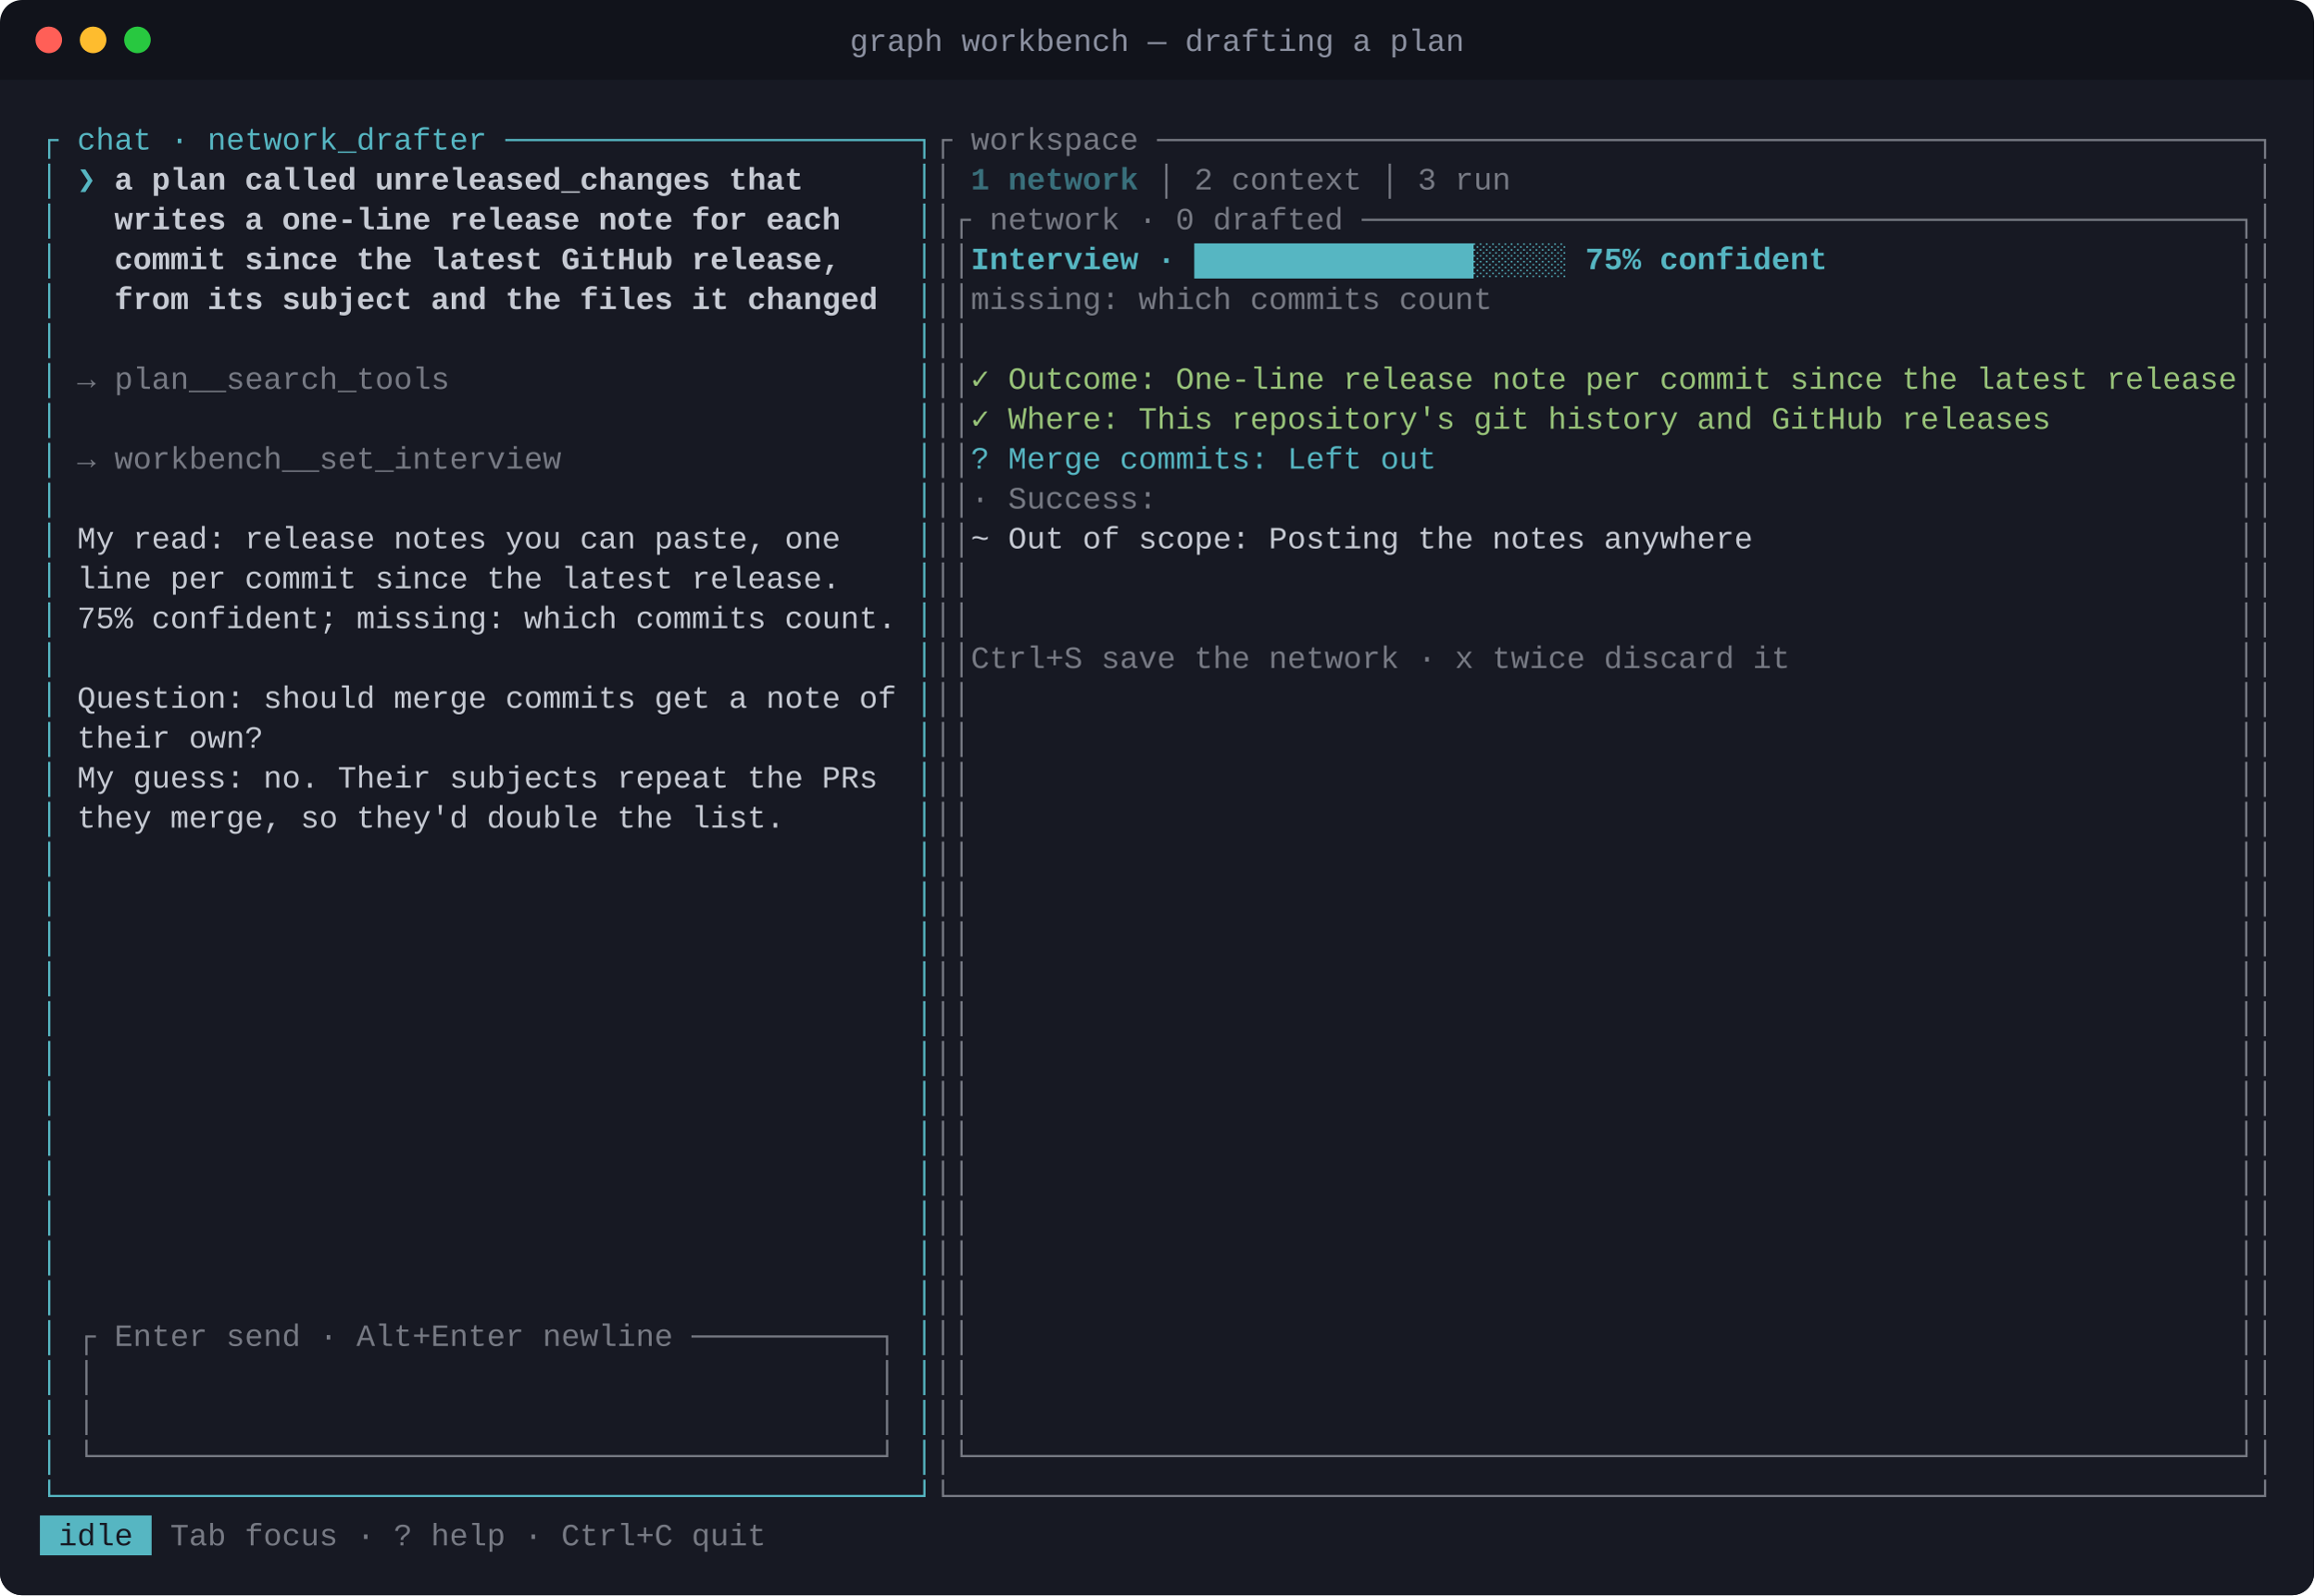
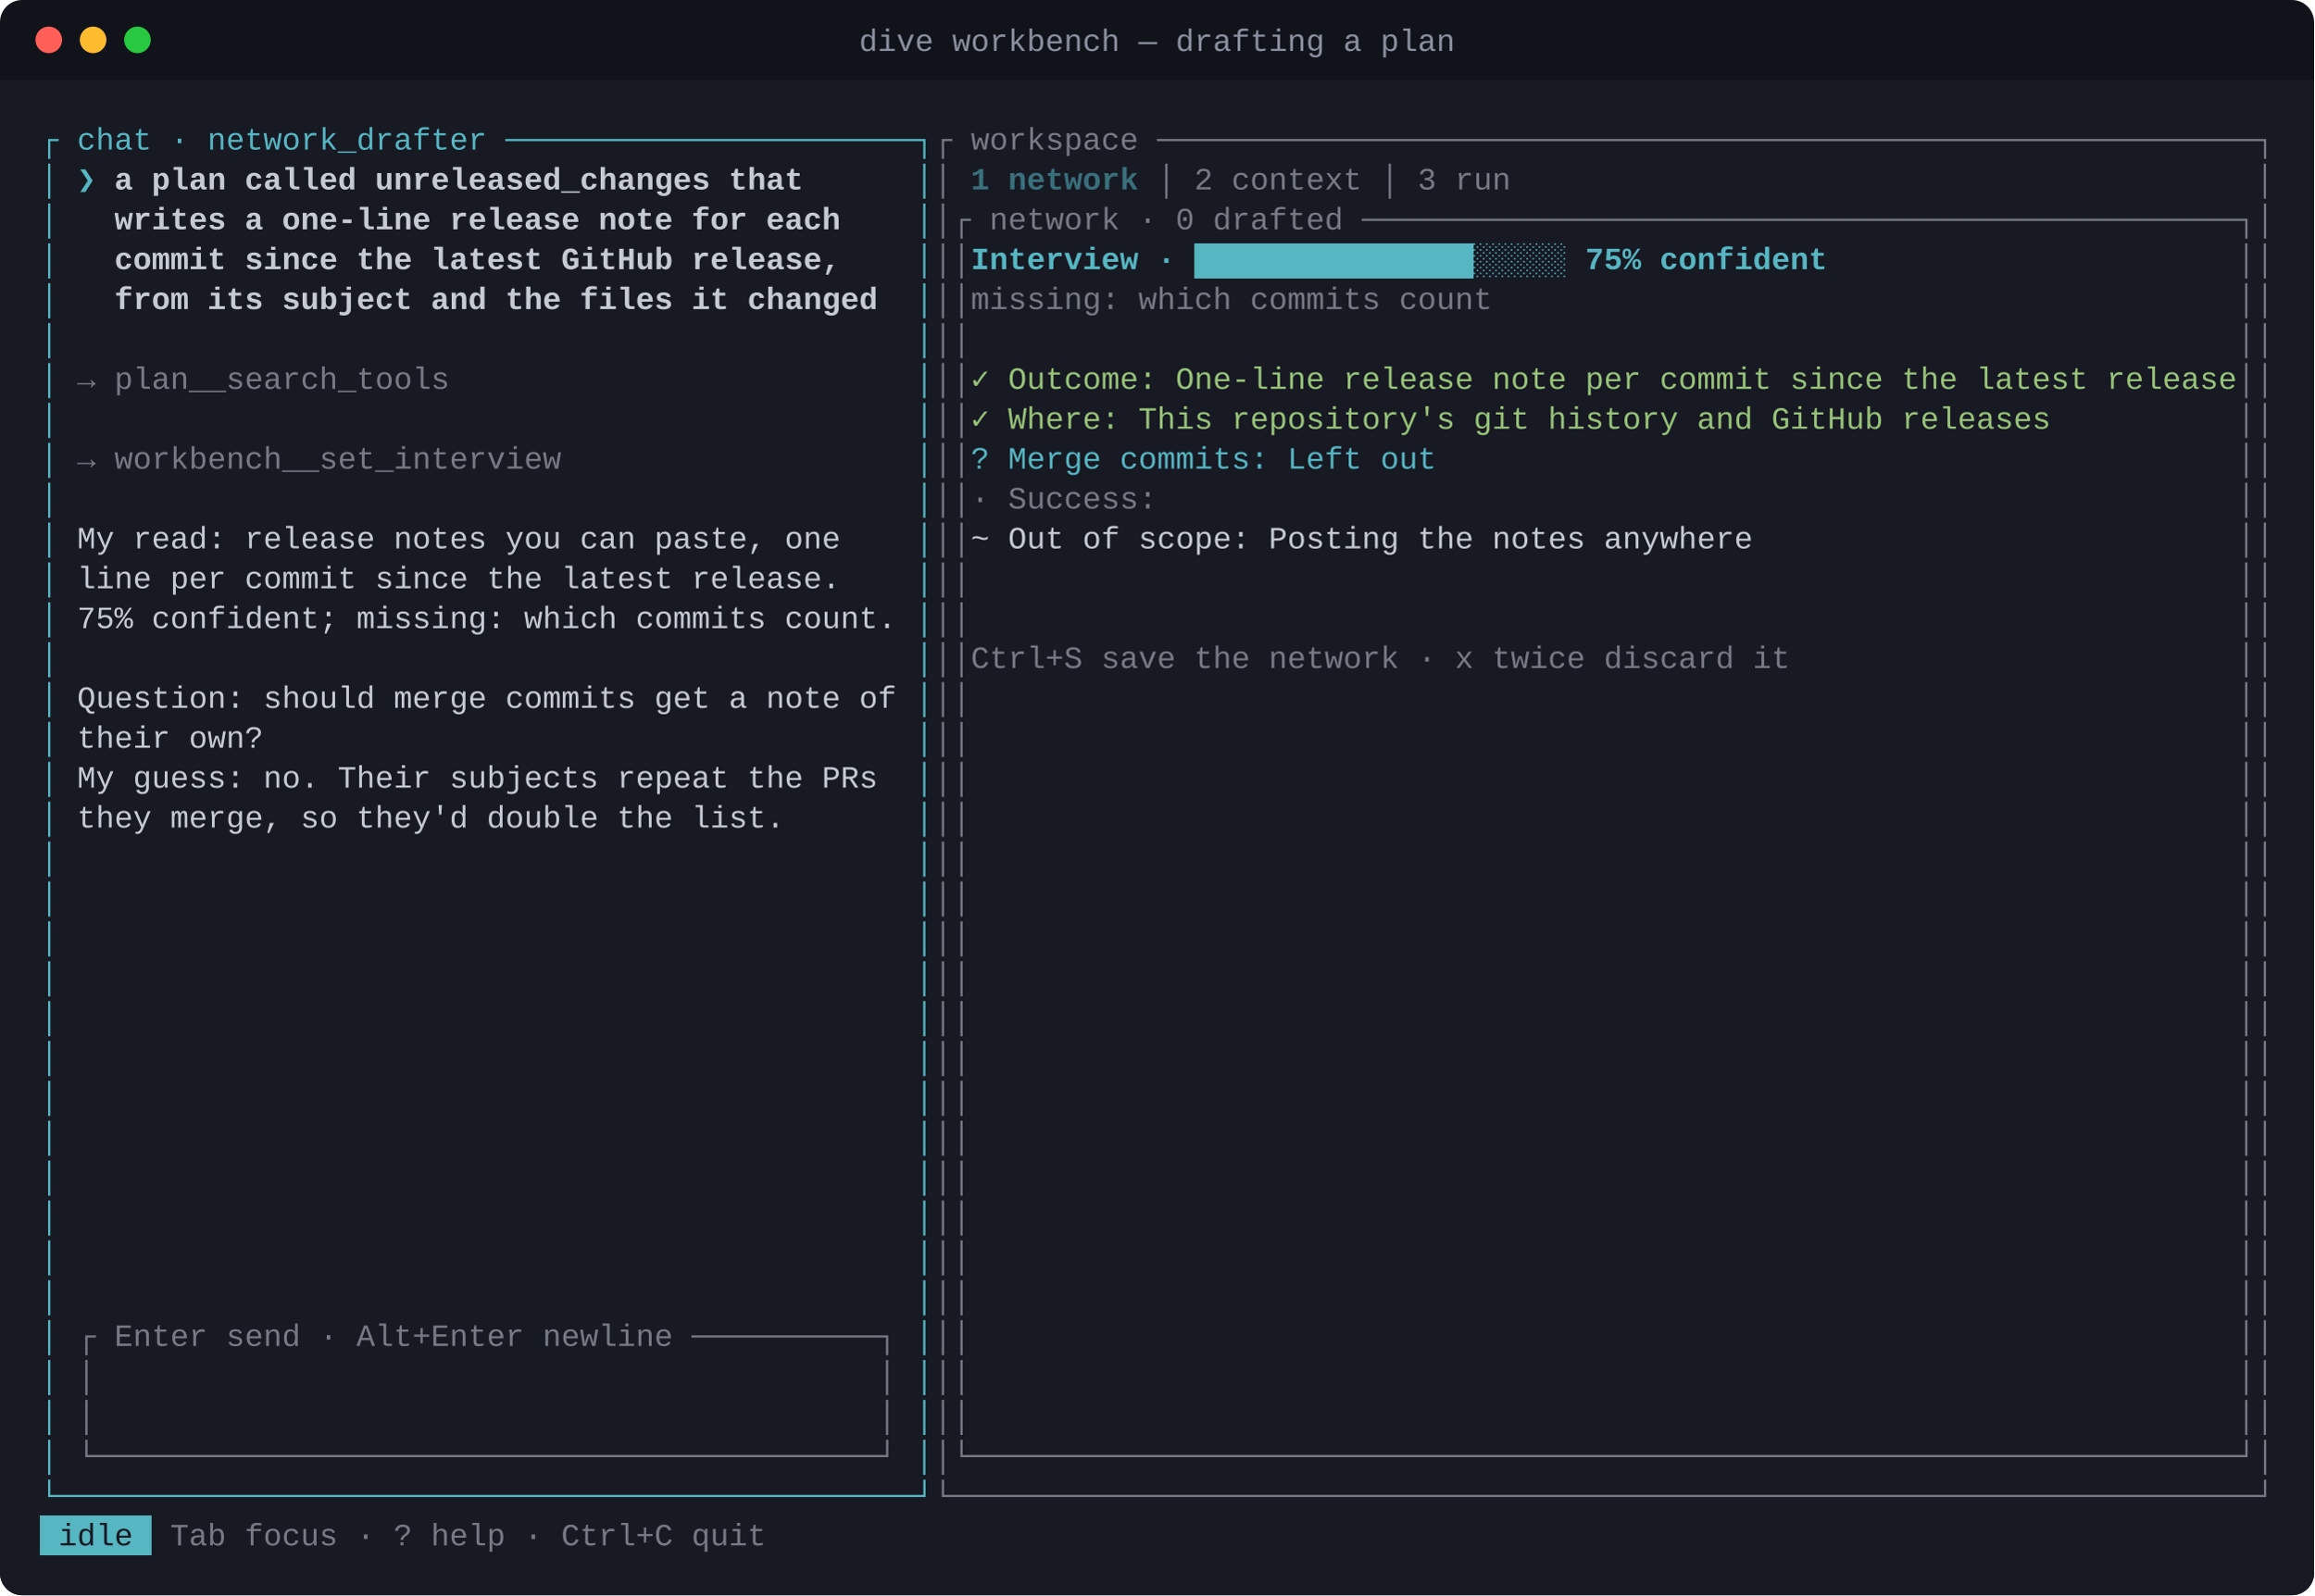
<svg xmlns="http://www.w3.org/2000/svg" width="1044" height="720" viewBox="0 0 1044 720" xml:space="preserve" font-family="ui-monospace, SFMono-Regular, Menlo, Consolas, 'Liberation Mono', monospace" font-size="14px">
  <rect width="1044" height="720" rx="10" fill="#11131b" />
  <rect y="36" width="1044" height="674" fill="#171923" />
  <rect y="700" width="1044" height="20" rx="10" fill="#171923" />
  <circle cx="22" cy="18" r="6" fill="#ff5f57" />
  <circle cx="42" cy="18" r="6" fill="#febc2e" />
  <circle cx="62" cy="18" r="6" fill="#28c840" />
-   <text x="522" y="23" fill="#8b90a0" text-anchor="middle">graph workbench — drafting a plan</text>
+   <text x="522" y="23" fill="#8b90a0" text-anchor="middle">dive workbench — drafting a plan</text>
  <rect x="18.0" y="684.0" width="50.4" height="18" fill="#56b6c2" />
  <text x="18.0" y="67.5" textLength="8.4" lengthAdjust="spacingAndGlyphs" fill="#56b6c2">┌</text>
  <text x="34.8" y="67.5" textLength="33.6" lengthAdjust="spacingAndGlyphs" fill="#56b6c2">chat</text>
  <text x="76.8" y="67.5" textLength="8.4" lengthAdjust="spacingAndGlyphs" fill="#56b6c2">·</text>
  <text x="93.6" y="67.5" textLength="126.0" lengthAdjust="spacingAndGlyphs" fill="#56b6c2">network_drafter</text>
  <text x="228.0" y="67.5" textLength="193.2" lengthAdjust="spacingAndGlyphs" fill="#56b6c2">──────────────────────┐</text>
  <text x="421.2" y="67.5" textLength="8.4" lengthAdjust="spacingAndGlyphs" fill="#c6cad3" opacity="0.55">┌</text>
  <text x="438.0" y="67.5" textLength="75.6" lengthAdjust="spacingAndGlyphs" fill="#c6cad3" opacity="0.55">workspace</text>
  <text x="522.0" y="67.5" textLength="504.0" lengthAdjust="spacingAndGlyphs" fill="#c6cad3" opacity="0.55">───────────────────────────────────────────────────────────┐</text>
  <text x="18.0" y="85.5" textLength="8.4" lengthAdjust="spacingAndGlyphs" fill="#56b6c2">│</text>
  <text x="34.8" y="85.5" textLength="8.4" lengthAdjust="spacingAndGlyphs" fill="#56b6c2">❯</text>
  <text x="51.6" y="85.5" textLength="8.4" lengthAdjust="spacingAndGlyphs" fill="#c6cad3" font-weight="600">a</text>
  <text x="68.4" y="85.5" textLength="33.6" lengthAdjust="spacingAndGlyphs" fill="#c6cad3" font-weight="600">plan</text>
  <text x="110.4" y="85.5" textLength="50.4" lengthAdjust="spacingAndGlyphs" fill="#c6cad3" font-weight="600">called</text>
  <text x="169.2" y="85.5" textLength="151.2" lengthAdjust="spacingAndGlyphs" fill="#c6cad3" font-weight="600">unreleased_changes</text>
  <text x="328.8" y="85.5" textLength="33.6" lengthAdjust="spacingAndGlyphs" fill="#c6cad3" font-weight="600">that</text>
  <text x="412.8" y="85.5" textLength="8.4" lengthAdjust="spacingAndGlyphs" fill="#56b6c2">│</text>
  <text x="421.2" y="85.5" textLength="8.4" lengthAdjust="spacingAndGlyphs" fill="#c6cad3" opacity="0.55">│</text>
  <text x="438.0" y="85.5" textLength="8.4" lengthAdjust="spacingAndGlyphs" fill="#56b6c2" font-weight="600" opacity="0.55">1</text>
  <text x="454.8" y="85.5" textLength="58.8" lengthAdjust="spacingAndGlyphs" fill="#56b6c2" font-weight="600" opacity="0.55">network</text>
  <text x="522.0" y="85.5" textLength="8.4" lengthAdjust="spacingAndGlyphs" fill="#c6cad3" opacity="0.55">│</text>
  <text x="538.8" y="85.5" textLength="8.4" lengthAdjust="spacingAndGlyphs" fill="#c6cad3" opacity="0.55">2</text>
  <text x="555.6" y="85.5" textLength="58.8" lengthAdjust="spacingAndGlyphs" fill="#c6cad3" opacity="0.55">context</text>
  <text x="622.8" y="85.5" textLength="8.4" lengthAdjust="spacingAndGlyphs" fill="#c6cad3" opacity="0.55">│</text>
  <text x="639.6" y="85.5" textLength="8.4" lengthAdjust="spacingAndGlyphs" fill="#c6cad3" opacity="0.55">3</text>
  <text x="656.4" y="85.5" textLength="25.2" lengthAdjust="spacingAndGlyphs" fill="#c6cad3" opacity="0.55">run</text>
  <text x="1017.6" y="85.5" textLength="8.4" lengthAdjust="spacingAndGlyphs" fill="#c6cad3" opacity="0.55">│</text>
  <text x="18.0" y="103.5" textLength="8.4" lengthAdjust="spacingAndGlyphs" fill="#56b6c2">│</text>
  <text x="51.6" y="103.5" textLength="50.4" lengthAdjust="spacingAndGlyphs" fill="#c6cad3" font-weight="600">writes</text>
  <text x="110.4" y="103.5" textLength="8.4" lengthAdjust="spacingAndGlyphs" fill="#c6cad3" font-weight="600">a</text>
  <text x="127.2" y="103.5" textLength="67.2" lengthAdjust="spacingAndGlyphs" fill="#c6cad3" font-weight="600">one-line</text>
  <text x="202.8" y="103.5" textLength="58.8" lengthAdjust="spacingAndGlyphs" fill="#c6cad3" font-weight="600">release</text>
  <text x="270.0" y="103.5" textLength="33.6" lengthAdjust="spacingAndGlyphs" fill="#c6cad3" font-weight="600">note</text>
  <text x="312.0" y="103.5" textLength="25.2" lengthAdjust="spacingAndGlyphs" fill="#c6cad3" font-weight="600">for</text>
  <text x="345.6" y="103.5" textLength="33.6" lengthAdjust="spacingAndGlyphs" fill="#c6cad3" font-weight="600">each</text>
  <text x="412.8" y="103.5" textLength="8.4" lengthAdjust="spacingAndGlyphs" fill="#56b6c2">│</text>
  <text x="421.2" y="103.5" textLength="16.8" lengthAdjust="spacingAndGlyphs" fill="#c6cad3" opacity="0.55">│┌</text>
  <text x="446.4" y="103.5" textLength="58.8" lengthAdjust="spacingAndGlyphs" fill="#c6cad3" opacity="0.55">network</text>
  <text x="513.6" y="103.5" textLength="8.4" lengthAdjust="spacingAndGlyphs" fill="#c6cad3" opacity="0.55">·</text>
  <text x="530.4" y="103.5" textLength="8.4" lengthAdjust="spacingAndGlyphs" fill="#c6cad3" opacity="0.55">0</text>
  <text x="547.2" y="103.5" textLength="58.8" lengthAdjust="spacingAndGlyphs" fill="#c6cad3" opacity="0.55">drafted</text>
  <text x="614.4" y="103.5" textLength="411.6" lengthAdjust="spacingAndGlyphs" fill="#c6cad3" opacity="0.55">───────────────────────────────────────────────┐│</text>
  <text x="18.0" y="121.5" textLength="8.4" lengthAdjust="spacingAndGlyphs" fill="#56b6c2">│</text>
  <text x="51.6" y="121.5" textLength="50.4" lengthAdjust="spacingAndGlyphs" fill="#c6cad3" font-weight="600">commit</text>
  <text x="110.4" y="121.5" textLength="42.0" lengthAdjust="spacingAndGlyphs" fill="#c6cad3" font-weight="600">since</text>
  <text x="160.8" y="121.5" textLength="25.2" lengthAdjust="spacingAndGlyphs" fill="#c6cad3" font-weight="600">the</text>
  <text x="194.4" y="121.5" textLength="50.4" lengthAdjust="spacingAndGlyphs" fill="#c6cad3" font-weight="600">latest</text>
  <text x="253.2" y="121.5" textLength="50.4" lengthAdjust="spacingAndGlyphs" fill="#c6cad3" font-weight="600">GitHub</text>
  <text x="312.0" y="121.5" textLength="67.2" lengthAdjust="spacingAndGlyphs" fill="#c6cad3" font-weight="600">release,</text>
  <text x="412.8" y="121.5" textLength="8.4" lengthAdjust="spacingAndGlyphs" fill="#56b6c2">│</text>
  <text x="421.2" y="121.5" textLength="16.8" lengthAdjust="spacingAndGlyphs" fill="#c6cad3" opacity="0.55">││</text>
  <text x="438.0" y="121.5" textLength="75.6" lengthAdjust="spacingAndGlyphs" fill="#56b6c2" font-weight="600">Interview</text>
  <text x="522.0" y="121.5" textLength="8.4" lengthAdjust="spacingAndGlyphs" fill="#56b6c2" font-weight="600">·</text>
  <text x="538.8" y="121.5" textLength="168.0" lengthAdjust="spacingAndGlyphs" fill="#56b6c2" font-weight="600">███████████████░░░░░</text>
  <text x="715.2" y="121.5" textLength="25.2" lengthAdjust="spacingAndGlyphs" fill="#56b6c2" font-weight="600">75%</text>
  <text x="748.8" y="121.5" textLength="75.6" lengthAdjust="spacingAndGlyphs" fill="#56b6c2" font-weight="600">confident</text>
  <text x="1009.2" y="121.5" textLength="16.8" lengthAdjust="spacingAndGlyphs" fill="#c6cad3" opacity="0.55">││</text>
  <text x="18.0" y="139.5" textLength="8.4" lengthAdjust="spacingAndGlyphs" fill="#56b6c2">│</text>
  <text x="51.6" y="139.5" textLength="33.6" lengthAdjust="spacingAndGlyphs" fill="#c6cad3" font-weight="600">from</text>
  <text x="93.6" y="139.5" textLength="25.2" lengthAdjust="spacingAndGlyphs" fill="#c6cad3" font-weight="600">its</text>
  <text x="127.2" y="139.5" textLength="58.8" lengthAdjust="spacingAndGlyphs" fill="#c6cad3" font-weight="600">subject</text>
  <text x="194.4" y="139.5" textLength="25.2" lengthAdjust="spacingAndGlyphs" fill="#c6cad3" font-weight="600">and</text>
  <text x="228.0" y="139.5" textLength="25.2" lengthAdjust="spacingAndGlyphs" fill="#c6cad3" font-weight="600">the</text>
  <text x="261.6" y="139.5" textLength="42.0" lengthAdjust="spacingAndGlyphs" fill="#c6cad3" font-weight="600">files</text>
  <text x="312.0" y="139.5" textLength="16.8" lengthAdjust="spacingAndGlyphs" fill="#c6cad3" font-weight="600">it</text>
  <text x="337.2" y="139.5" textLength="58.8" lengthAdjust="spacingAndGlyphs" fill="#c6cad3" font-weight="600">changed</text>
  <text x="412.8" y="139.5" textLength="8.4" lengthAdjust="spacingAndGlyphs" fill="#56b6c2">│</text>
  <text x="421.2" y="139.5" textLength="84.0" lengthAdjust="spacingAndGlyphs" fill="#c6cad3" opacity="0.55">││missing:</text>
  <text x="513.6" y="139.5" textLength="42.0" lengthAdjust="spacingAndGlyphs" fill="#c6cad3" opacity="0.55">which</text>
  <text x="564.0" y="139.5" textLength="58.8" lengthAdjust="spacingAndGlyphs" fill="#c6cad3" opacity="0.55">commits</text>
  <text x="631.2" y="139.5" textLength="42.0" lengthAdjust="spacingAndGlyphs" fill="#c6cad3" opacity="0.55">count</text>
  <text x="1009.2" y="139.5" textLength="16.8" lengthAdjust="spacingAndGlyphs" fill="#c6cad3" opacity="0.55">││</text>
  <text x="18.0" y="157.5" textLength="8.4" lengthAdjust="spacingAndGlyphs" fill="#56b6c2">│</text>
  <text x="412.8" y="157.5" textLength="8.4" lengthAdjust="spacingAndGlyphs" fill="#56b6c2">│</text>
  <text x="421.2" y="157.5" textLength="16.8" lengthAdjust="spacingAndGlyphs" fill="#c6cad3" opacity="0.55">││</text>
  <text x="1009.2" y="157.5" textLength="16.8" lengthAdjust="spacingAndGlyphs" fill="#c6cad3" opacity="0.55">││</text>
  <text x="18.0" y="175.5" textLength="8.4" lengthAdjust="spacingAndGlyphs" fill="#56b6c2">│</text>
  <text x="34.8" y="175.5" textLength="8.4" lengthAdjust="spacingAndGlyphs" fill="#c6cad3" opacity="0.55">→</text>
  <text x="51.6" y="175.5" textLength="151.2" lengthAdjust="spacingAndGlyphs" fill="#c6cad3" opacity="0.55">plan__search_tools</text>
  <text x="412.8" y="175.5" textLength="8.4" lengthAdjust="spacingAndGlyphs" fill="#56b6c2">│</text>
  <text x="421.2" y="175.5" textLength="16.8" lengthAdjust="spacingAndGlyphs" fill="#c6cad3" opacity="0.55">││</text>
  <text x="438.0" y="175.5" textLength="8.4" lengthAdjust="spacingAndGlyphs" fill="#98c379">✓</text>
  <text x="454.8" y="175.5" textLength="67.2" lengthAdjust="spacingAndGlyphs" fill="#98c379">Outcome:</text>
  <text x="530.4" y="175.5" textLength="67.2" lengthAdjust="spacingAndGlyphs" fill="#98c379">One-line</text>
  <text x="606.0" y="175.5" textLength="58.8" lengthAdjust="spacingAndGlyphs" fill="#98c379">release</text>
  <text x="673.2" y="175.5" textLength="33.6" lengthAdjust="spacingAndGlyphs" fill="#98c379">note</text>
  <text x="715.2" y="175.5" textLength="25.2" lengthAdjust="spacingAndGlyphs" fill="#98c379">per</text>
  <text x="748.8" y="175.5" textLength="50.4" lengthAdjust="spacingAndGlyphs" fill="#98c379">commit</text>
  <text x="807.6" y="175.5" textLength="42.0" lengthAdjust="spacingAndGlyphs" fill="#98c379">since</text>
  <text x="858.0" y="175.5" textLength="25.2" lengthAdjust="spacingAndGlyphs" fill="#98c379">the</text>
  <text x="891.6" y="175.5" textLength="50.4" lengthAdjust="spacingAndGlyphs" fill="#98c379">latest</text>
  <text x="950.4" y="175.5" textLength="58.8" lengthAdjust="spacingAndGlyphs" fill="#98c379">release</text>
  <text x="1009.2" y="175.5" textLength="16.8" lengthAdjust="spacingAndGlyphs" fill="#c6cad3" opacity="0.55">││</text>
  <text x="18.0" y="193.5" textLength="8.4" lengthAdjust="spacingAndGlyphs" fill="#56b6c2">│</text>
  <text x="412.8" y="193.5" textLength="8.4" lengthAdjust="spacingAndGlyphs" fill="#56b6c2">│</text>
  <text x="421.2" y="193.5" textLength="16.8" lengthAdjust="spacingAndGlyphs" fill="#c6cad3" opacity="0.55">││</text>
  <text x="438.0" y="193.5" textLength="8.4" lengthAdjust="spacingAndGlyphs" fill="#98c379">✓</text>
  <text x="454.8" y="193.5" textLength="50.4" lengthAdjust="spacingAndGlyphs" fill="#98c379">Where:</text>
  <text x="513.6" y="193.5" textLength="33.6" lengthAdjust="spacingAndGlyphs" fill="#98c379">This</text>
  <text x="555.6" y="193.5" textLength="100.8" lengthAdjust="spacingAndGlyphs" fill="#98c379">repository's</text>
  <text x="664.8" y="193.5" textLength="25.2" lengthAdjust="spacingAndGlyphs" fill="#98c379">git</text>
  <text x="698.4" y="193.5" textLength="58.8" lengthAdjust="spacingAndGlyphs" fill="#98c379">history</text>
  <text x="765.6" y="193.5" textLength="25.2" lengthAdjust="spacingAndGlyphs" fill="#98c379">and</text>
  <text x="799.2" y="193.5" textLength="50.4" lengthAdjust="spacingAndGlyphs" fill="#98c379">GitHub</text>
  <text x="858.0" y="193.5" textLength="67.2" lengthAdjust="spacingAndGlyphs" fill="#98c379">releases</text>
  <text x="1009.2" y="193.5" textLength="16.8" lengthAdjust="spacingAndGlyphs" fill="#c6cad3" opacity="0.55">││</text>
  <text x="18.0" y="211.5" textLength="8.4" lengthAdjust="spacingAndGlyphs" fill="#56b6c2">│</text>
  <text x="34.8" y="211.5" textLength="8.4" lengthAdjust="spacingAndGlyphs" fill="#c6cad3" opacity="0.55">→</text>
  <text x="51.6" y="211.5" textLength="201.6" lengthAdjust="spacingAndGlyphs" fill="#c6cad3" opacity="0.55">workbench__set_interview</text>
  <text x="412.8" y="211.5" textLength="8.4" lengthAdjust="spacingAndGlyphs" fill="#56b6c2">│</text>
  <text x="421.2" y="211.5" textLength="16.8" lengthAdjust="spacingAndGlyphs" fill="#c6cad3" opacity="0.55">││</text>
  <text x="438.0" y="211.5" textLength="8.4" lengthAdjust="spacingAndGlyphs" fill="#56b6c2">?</text>
  <text x="454.8" y="211.5" textLength="42.0" lengthAdjust="spacingAndGlyphs" fill="#56b6c2">Merge</text>
  <text x="505.2" y="211.5" textLength="67.2" lengthAdjust="spacingAndGlyphs" fill="#56b6c2">commits:</text>
  <text x="580.8" y="211.5" textLength="33.6" lengthAdjust="spacingAndGlyphs" fill="#56b6c2">Left</text>
  <text x="622.8" y="211.5" textLength="25.2" lengthAdjust="spacingAndGlyphs" fill="#56b6c2">out</text>
  <text x="1009.2" y="211.5" textLength="16.8" lengthAdjust="spacingAndGlyphs" fill="#c6cad3" opacity="0.55">││</text>
  <text x="18.0" y="229.5" textLength="8.4" lengthAdjust="spacingAndGlyphs" fill="#56b6c2">│</text>
  <text x="412.8" y="229.5" textLength="8.4" lengthAdjust="spacingAndGlyphs" fill="#56b6c2">│</text>
  <text x="421.2" y="229.5" textLength="25.2" lengthAdjust="spacingAndGlyphs" fill="#c6cad3" opacity="0.55">││·</text>
  <text x="454.8" y="229.5" textLength="67.2" lengthAdjust="spacingAndGlyphs" fill="#c6cad3" opacity="0.55">Success:</text>
  <text x="1009.2" y="229.5" textLength="16.8" lengthAdjust="spacingAndGlyphs" fill="#c6cad3" opacity="0.55">││</text>
  <text x="18.0" y="247.5" textLength="8.4" lengthAdjust="spacingAndGlyphs" fill="#56b6c2">│</text>
  <text x="34.8" y="247.5" textLength="16.8" lengthAdjust="spacingAndGlyphs" fill="#c6cad3">My</text>
  <text x="60.0" y="247.5" textLength="42.0" lengthAdjust="spacingAndGlyphs" fill="#c6cad3">read:</text>
  <text x="110.4" y="247.5" textLength="58.8" lengthAdjust="spacingAndGlyphs" fill="#c6cad3">release</text>
  <text x="177.6" y="247.5" textLength="42.0" lengthAdjust="spacingAndGlyphs" fill="#c6cad3">notes</text>
  <text x="228.0" y="247.5" textLength="25.2" lengthAdjust="spacingAndGlyphs" fill="#c6cad3">you</text>
  <text x="261.6" y="247.5" textLength="25.2" lengthAdjust="spacingAndGlyphs" fill="#c6cad3">can</text>
  <text x="295.2" y="247.5" textLength="50.4" lengthAdjust="spacingAndGlyphs" fill="#c6cad3">paste,</text>
  <text x="354.0" y="247.5" textLength="25.2" lengthAdjust="spacingAndGlyphs" fill="#c6cad3">one</text>
  <text x="412.8" y="247.5" textLength="8.4" lengthAdjust="spacingAndGlyphs" fill="#56b6c2">│</text>
  <text x="421.2" y="247.5" textLength="16.8" lengthAdjust="spacingAndGlyphs" fill="#c6cad3" opacity="0.55">││</text>
  <text x="438.0" y="247.5" textLength="8.4" lengthAdjust="spacingAndGlyphs" fill="#c6cad3">~</text>
  <text x="454.8" y="247.5" textLength="25.2" lengthAdjust="spacingAndGlyphs" fill="#c6cad3">Out</text>
  <text x="488.4" y="247.5" textLength="16.8" lengthAdjust="spacingAndGlyphs" fill="#c6cad3">of</text>
  <text x="513.6" y="247.5" textLength="50.4" lengthAdjust="spacingAndGlyphs" fill="#c6cad3">scope:</text>
  <text x="572.4" y="247.5" textLength="58.8" lengthAdjust="spacingAndGlyphs" fill="#c6cad3">Posting</text>
  <text x="639.6" y="247.5" textLength="25.2" lengthAdjust="spacingAndGlyphs" fill="#c6cad3">the</text>
  <text x="673.2" y="247.5" textLength="42.0" lengthAdjust="spacingAndGlyphs" fill="#c6cad3">notes</text>
  <text x="723.6" y="247.5" textLength="67.2" lengthAdjust="spacingAndGlyphs" fill="#c6cad3">anywhere</text>
  <text x="1009.2" y="247.5" textLength="16.8" lengthAdjust="spacingAndGlyphs" fill="#c6cad3" opacity="0.55">││</text>
  <text x="18.0" y="265.5" textLength="8.4" lengthAdjust="spacingAndGlyphs" fill="#56b6c2">│</text>
  <text x="34.8" y="265.5" textLength="33.6" lengthAdjust="spacingAndGlyphs" fill="#c6cad3">line</text>
  <text x="76.8" y="265.5" textLength="25.2" lengthAdjust="spacingAndGlyphs" fill="#c6cad3">per</text>
  <text x="110.4" y="265.5" textLength="50.4" lengthAdjust="spacingAndGlyphs" fill="#c6cad3">commit</text>
  <text x="169.2" y="265.5" textLength="42.0" lengthAdjust="spacingAndGlyphs" fill="#c6cad3">since</text>
  <text x="219.6" y="265.5" textLength="25.2" lengthAdjust="spacingAndGlyphs" fill="#c6cad3">the</text>
  <text x="253.2" y="265.5" textLength="50.4" lengthAdjust="spacingAndGlyphs" fill="#c6cad3">latest</text>
  <text x="312.0" y="265.5" textLength="67.2" lengthAdjust="spacingAndGlyphs" fill="#c6cad3">release.</text>
  <text x="412.8" y="265.5" textLength="8.4" lengthAdjust="spacingAndGlyphs" fill="#56b6c2">│</text>
  <text x="421.2" y="265.5" textLength="16.8" lengthAdjust="spacingAndGlyphs" fill="#c6cad3" opacity="0.55">││</text>
  <text x="1009.2" y="265.5" textLength="16.8" lengthAdjust="spacingAndGlyphs" fill="#c6cad3" opacity="0.55">││</text>
  <text x="18.0" y="283.5" textLength="8.4" lengthAdjust="spacingAndGlyphs" fill="#56b6c2">│</text>
  <text x="34.8" y="283.5" textLength="25.2" lengthAdjust="spacingAndGlyphs" fill="#c6cad3">75%</text>
  <text x="68.4" y="283.5" textLength="84.0" lengthAdjust="spacingAndGlyphs" fill="#c6cad3">confident;</text>
  <text x="160.8" y="283.5" textLength="67.2" lengthAdjust="spacingAndGlyphs" fill="#c6cad3">missing:</text>
  <text x="236.4" y="283.5" textLength="42.0" lengthAdjust="spacingAndGlyphs" fill="#c6cad3">which</text>
  <text x="286.8" y="283.5" textLength="58.8" lengthAdjust="spacingAndGlyphs" fill="#c6cad3">commits</text>
  <text x="354.0" y="283.5" textLength="50.4" lengthAdjust="spacingAndGlyphs" fill="#c6cad3">count.</text>
  <text x="412.8" y="283.5" textLength="8.4" lengthAdjust="spacingAndGlyphs" fill="#56b6c2">│</text>
  <text x="421.2" y="283.5" textLength="16.8" lengthAdjust="spacingAndGlyphs" fill="#c6cad3" opacity="0.55">││</text>
  <text x="1009.2" y="283.5" textLength="16.8" lengthAdjust="spacingAndGlyphs" fill="#c6cad3" opacity="0.55">││</text>
  <text x="18.0" y="301.5" textLength="8.4" lengthAdjust="spacingAndGlyphs" fill="#56b6c2">│</text>
  <text x="412.8" y="301.5" textLength="8.4" lengthAdjust="spacingAndGlyphs" fill="#56b6c2">│</text>
  <text x="421.2" y="301.5" textLength="67.2" lengthAdjust="spacingAndGlyphs" fill="#c6cad3" opacity="0.55">││Ctrl+S</text>
  <text x="496.8" y="301.5" textLength="33.6" lengthAdjust="spacingAndGlyphs" fill="#c6cad3" opacity="0.55">save</text>
  <text x="538.8" y="301.5" textLength="25.2" lengthAdjust="spacingAndGlyphs" fill="#c6cad3" opacity="0.55">the</text>
  <text x="572.4" y="301.5" textLength="58.8" lengthAdjust="spacingAndGlyphs" fill="#c6cad3" opacity="0.55">network</text>
  <text x="639.6" y="301.5" textLength="8.4" lengthAdjust="spacingAndGlyphs" fill="#c6cad3" opacity="0.55">·</text>
  <text x="656.4" y="301.5" textLength="8.4" lengthAdjust="spacingAndGlyphs" fill="#c6cad3" opacity="0.55">x</text>
  <text x="673.2" y="301.5" textLength="42.0" lengthAdjust="spacingAndGlyphs" fill="#c6cad3" opacity="0.55">twice</text>
  <text x="723.6" y="301.5" textLength="58.8" lengthAdjust="spacingAndGlyphs" fill="#c6cad3" opacity="0.55">discard</text>
  <text x="790.8" y="301.5" textLength="16.8" lengthAdjust="spacingAndGlyphs" fill="#c6cad3" opacity="0.55">it</text>
  <text x="1009.2" y="301.5" textLength="16.8" lengthAdjust="spacingAndGlyphs" fill="#c6cad3" opacity="0.55">││</text>
  <text x="18.0" y="319.5" textLength="8.4" lengthAdjust="spacingAndGlyphs" fill="#56b6c2">│</text>
  <text x="34.8" y="319.5" textLength="75.6" lengthAdjust="spacingAndGlyphs" fill="#c6cad3">Question:</text>
  <text x="118.8" y="319.5" textLength="50.4" lengthAdjust="spacingAndGlyphs" fill="#c6cad3">should</text>
  <text x="177.6" y="319.5" textLength="42.0" lengthAdjust="spacingAndGlyphs" fill="#c6cad3">merge</text>
  <text x="228.0" y="319.5" textLength="58.8" lengthAdjust="spacingAndGlyphs" fill="#c6cad3">commits</text>
  <text x="295.2" y="319.5" textLength="25.2" lengthAdjust="spacingAndGlyphs" fill="#c6cad3">get</text>
  <text x="328.8" y="319.5" textLength="8.4" lengthAdjust="spacingAndGlyphs" fill="#c6cad3">a</text>
  <text x="345.6" y="319.5" textLength="33.6" lengthAdjust="spacingAndGlyphs" fill="#c6cad3">note</text>
  <text x="387.6" y="319.5" textLength="16.8" lengthAdjust="spacingAndGlyphs" fill="#c6cad3">of</text>
  <text x="412.8" y="319.5" textLength="8.4" lengthAdjust="spacingAndGlyphs" fill="#56b6c2">│</text>
  <text x="421.2" y="319.5" textLength="16.8" lengthAdjust="spacingAndGlyphs" fill="#c6cad3" opacity="0.55">││</text>
  <text x="1009.2" y="319.5" textLength="16.8" lengthAdjust="spacingAndGlyphs" fill="#c6cad3" opacity="0.55">││</text>
  <text x="18.0" y="337.5" textLength="8.4" lengthAdjust="spacingAndGlyphs" fill="#56b6c2">│</text>
  <text x="34.8" y="337.5" textLength="42.0" lengthAdjust="spacingAndGlyphs" fill="#c6cad3">their</text>
  <text x="85.2" y="337.5" textLength="33.6" lengthAdjust="spacingAndGlyphs" fill="#c6cad3">own?</text>
  <text x="412.8" y="337.5" textLength="8.4" lengthAdjust="spacingAndGlyphs" fill="#56b6c2">│</text>
  <text x="421.2" y="337.5" textLength="16.8" lengthAdjust="spacingAndGlyphs" fill="#c6cad3" opacity="0.55">││</text>
  <text x="1009.2" y="337.5" textLength="16.8" lengthAdjust="spacingAndGlyphs" fill="#c6cad3" opacity="0.55">││</text>
  <text x="18.0" y="355.5" textLength="8.4" lengthAdjust="spacingAndGlyphs" fill="#56b6c2">│</text>
  <text x="34.8" y="355.5" textLength="16.8" lengthAdjust="spacingAndGlyphs" fill="#c6cad3">My</text>
  <text x="60.0" y="355.5" textLength="50.4" lengthAdjust="spacingAndGlyphs" fill="#c6cad3">guess:</text>
  <text x="118.8" y="355.5" textLength="25.2" lengthAdjust="spacingAndGlyphs" fill="#c6cad3">no.</text>
  <text x="152.4" y="355.5" textLength="42.0" lengthAdjust="spacingAndGlyphs" fill="#c6cad3">Their</text>
  <text x="202.8" y="355.5" textLength="67.2" lengthAdjust="spacingAndGlyphs" fill="#c6cad3">subjects</text>
  <text x="278.4" y="355.5" textLength="50.4" lengthAdjust="spacingAndGlyphs" fill="#c6cad3">repeat</text>
  <text x="337.2" y="355.5" textLength="25.2" lengthAdjust="spacingAndGlyphs" fill="#c6cad3">the</text>
  <text x="370.8" y="355.5" textLength="25.2" lengthAdjust="spacingAndGlyphs" fill="#c6cad3">PRs</text>
  <text x="412.8" y="355.5" textLength="8.4" lengthAdjust="spacingAndGlyphs" fill="#56b6c2">│</text>
  <text x="421.2" y="355.5" textLength="16.8" lengthAdjust="spacingAndGlyphs" fill="#c6cad3" opacity="0.55">││</text>
  <text x="1009.2" y="355.5" textLength="16.8" lengthAdjust="spacingAndGlyphs" fill="#c6cad3" opacity="0.55">││</text>
  <text x="18.0" y="373.5" textLength="8.4" lengthAdjust="spacingAndGlyphs" fill="#56b6c2">│</text>
  <text x="34.8" y="373.5" textLength="33.6" lengthAdjust="spacingAndGlyphs" fill="#c6cad3">they</text>
  <text x="76.8" y="373.5" textLength="50.4" lengthAdjust="spacingAndGlyphs" fill="#c6cad3">merge,</text>
  <text x="135.6" y="373.5" textLength="16.8" lengthAdjust="spacingAndGlyphs" fill="#c6cad3">so</text>
  <text x="160.8" y="373.5" textLength="50.4" lengthAdjust="spacingAndGlyphs" fill="#c6cad3">they'd</text>
  <text x="219.6" y="373.5" textLength="50.4" lengthAdjust="spacingAndGlyphs" fill="#c6cad3">double</text>
  <text x="278.4" y="373.5" textLength="25.2" lengthAdjust="spacingAndGlyphs" fill="#c6cad3">the</text>
  <text x="312.0" y="373.5" textLength="42.0" lengthAdjust="spacingAndGlyphs" fill="#c6cad3">list.</text>
  <text x="412.8" y="373.5" textLength="8.4" lengthAdjust="spacingAndGlyphs" fill="#56b6c2">│</text>
  <text x="421.2" y="373.5" textLength="16.8" lengthAdjust="spacingAndGlyphs" fill="#c6cad3" opacity="0.55">││</text>
  <text x="1009.2" y="373.5" textLength="16.8" lengthAdjust="spacingAndGlyphs" fill="#c6cad3" opacity="0.55">││</text>
  <text x="18.0" y="391.5" textLength="8.4" lengthAdjust="spacingAndGlyphs" fill="#56b6c2">│</text>
  <text x="412.8" y="391.5" textLength="8.4" lengthAdjust="spacingAndGlyphs" fill="#56b6c2">│</text>
  <text x="421.2" y="391.5" textLength="16.8" lengthAdjust="spacingAndGlyphs" fill="#c6cad3" opacity="0.55">││</text>
  <text x="1009.2" y="391.5" textLength="16.8" lengthAdjust="spacingAndGlyphs" fill="#c6cad3" opacity="0.55">││</text>
  <text x="18.0" y="409.5" textLength="8.4" lengthAdjust="spacingAndGlyphs" fill="#56b6c2">│</text>
  <text x="412.8" y="409.5" textLength="8.4" lengthAdjust="spacingAndGlyphs" fill="#56b6c2">│</text>
  <text x="421.2" y="409.5" textLength="16.8" lengthAdjust="spacingAndGlyphs" fill="#c6cad3" opacity="0.55">││</text>
  <text x="1009.2" y="409.5" textLength="16.8" lengthAdjust="spacingAndGlyphs" fill="#c6cad3" opacity="0.55">││</text>
  <text x="18.0" y="427.5" textLength="8.4" lengthAdjust="spacingAndGlyphs" fill="#56b6c2">│</text>
  <text x="412.8" y="427.5" textLength="8.4" lengthAdjust="spacingAndGlyphs" fill="#56b6c2">│</text>
  <text x="421.2" y="427.5" textLength="16.8" lengthAdjust="spacingAndGlyphs" fill="#c6cad3" opacity="0.55">││</text>
  <text x="1009.2" y="427.5" textLength="16.8" lengthAdjust="spacingAndGlyphs" fill="#c6cad3" opacity="0.55">││</text>
  <text x="18.0" y="445.5" textLength="8.4" lengthAdjust="spacingAndGlyphs" fill="#56b6c2">│</text>
  <text x="412.8" y="445.5" textLength="8.4" lengthAdjust="spacingAndGlyphs" fill="#56b6c2">│</text>
  <text x="421.2" y="445.5" textLength="16.8" lengthAdjust="spacingAndGlyphs" fill="#c6cad3" opacity="0.55">││</text>
  <text x="1009.2" y="445.5" textLength="16.8" lengthAdjust="spacingAndGlyphs" fill="#c6cad3" opacity="0.55">││</text>
  <text x="18.0" y="463.5" textLength="8.4" lengthAdjust="spacingAndGlyphs" fill="#56b6c2">│</text>
  <text x="412.8" y="463.5" textLength="8.4" lengthAdjust="spacingAndGlyphs" fill="#56b6c2">│</text>
  <text x="421.2" y="463.5" textLength="16.8" lengthAdjust="spacingAndGlyphs" fill="#c6cad3" opacity="0.55">││</text>
  <text x="1009.2" y="463.5" textLength="16.8" lengthAdjust="spacingAndGlyphs" fill="#c6cad3" opacity="0.55">││</text>
  <text x="18.0" y="481.5" textLength="8.4" lengthAdjust="spacingAndGlyphs" fill="#56b6c2">│</text>
  <text x="412.8" y="481.5" textLength="8.4" lengthAdjust="spacingAndGlyphs" fill="#56b6c2">│</text>
  <text x="421.2" y="481.5" textLength="16.8" lengthAdjust="spacingAndGlyphs" fill="#c6cad3" opacity="0.55">││</text>
  <text x="1009.2" y="481.5" textLength="16.8" lengthAdjust="spacingAndGlyphs" fill="#c6cad3" opacity="0.55">││</text>
  <text x="18.0" y="499.5" textLength="8.4" lengthAdjust="spacingAndGlyphs" fill="#56b6c2">│</text>
  <text x="412.8" y="499.5" textLength="8.4" lengthAdjust="spacingAndGlyphs" fill="#56b6c2">│</text>
  <text x="421.2" y="499.5" textLength="16.8" lengthAdjust="spacingAndGlyphs" fill="#c6cad3" opacity="0.55">││</text>
  <text x="1009.2" y="499.5" textLength="16.8" lengthAdjust="spacingAndGlyphs" fill="#c6cad3" opacity="0.55">││</text>
  <text x="18.0" y="517.5" textLength="8.4" lengthAdjust="spacingAndGlyphs" fill="#56b6c2">│</text>
  <text x="412.8" y="517.5" textLength="8.4" lengthAdjust="spacingAndGlyphs" fill="#56b6c2">│</text>
  <text x="421.2" y="517.5" textLength="16.8" lengthAdjust="spacingAndGlyphs" fill="#c6cad3" opacity="0.55">││</text>
  <text x="1009.2" y="517.5" textLength="16.8" lengthAdjust="spacingAndGlyphs" fill="#c6cad3" opacity="0.55">││</text>
  <text x="18.0" y="535.5" textLength="8.4" lengthAdjust="spacingAndGlyphs" fill="#56b6c2">│</text>
  <text x="412.8" y="535.5" textLength="8.4" lengthAdjust="spacingAndGlyphs" fill="#56b6c2">│</text>
  <text x="421.2" y="535.5" textLength="16.8" lengthAdjust="spacingAndGlyphs" fill="#c6cad3" opacity="0.55">││</text>
  <text x="1009.2" y="535.5" textLength="16.8" lengthAdjust="spacingAndGlyphs" fill="#c6cad3" opacity="0.55">││</text>
  <text x="18.0" y="553.5" textLength="8.4" lengthAdjust="spacingAndGlyphs" fill="#56b6c2">│</text>
  <text x="412.8" y="553.5" textLength="8.4" lengthAdjust="spacingAndGlyphs" fill="#56b6c2">│</text>
  <text x="421.2" y="553.5" textLength="16.8" lengthAdjust="spacingAndGlyphs" fill="#c6cad3" opacity="0.55">││</text>
  <text x="1009.2" y="553.5" textLength="16.8" lengthAdjust="spacingAndGlyphs" fill="#c6cad3" opacity="0.55">││</text>
  <text x="18.0" y="571.5" textLength="8.4" lengthAdjust="spacingAndGlyphs" fill="#56b6c2">│</text>
  <text x="412.8" y="571.5" textLength="8.4" lengthAdjust="spacingAndGlyphs" fill="#56b6c2">│</text>
  <text x="421.2" y="571.5" textLength="16.8" lengthAdjust="spacingAndGlyphs" fill="#c6cad3" opacity="0.55">││</text>
  <text x="1009.2" y="571.5" textLength="16.8" lengthAdjust="spacingAndGlyphs" fill="#c6cad3" opacity="0.55">││</text>
  <text x="18.0" y="589.5" textLength="8.4" lengthAdjust="spacingAndGlyphs" fill="#56b6c2">│</text>
  <text x="412.8" y="589.5" textLength="8.4" lengthAdjust="spacingAndGlyphs" fill="#56b6c2">│</text>
  <text x="421.2" y="589.5" textLength="16.8" lengthAdjust="spacingAndGlyphs" fill="#c6cad3" opacity="0.55">││</text>
  <text x="1009.2" y="589.5" textLength="16.8" lengthAdjust="spacingAndGlyphs" fill="#c6cad3" opacity="0.55">││</text>
  <text x="18.0" y="607.5" textLength="8.4" lengthAdjust="spacingAndGlyphs" fill="#56b6c2">│</text>
  <text x="34.8" y="607.5" textLength="8.4" lengthAdjust="spacingAndGlyphs" fill="#c6cad3" opacity="0.55">┌</text>
  <text x="51.6" y="607.5" textLength="42.0" lengthAdjust="spacingAndGlyphs" fill="#c6cad3" opacity="0.55">Enter</text>
  <text x="102.0" y="607.5" textLength="33.6" lengthAdjust="spacingAndGlyphs" fill="#c6cad3" opacity="0.55">send</text>
  <text x="144.0" y="607.5" textLength="8.4" lengthAdjust="spacingAndGlyphs" fill="#c6cad3" opacity="0.55">·</text>
  <text x="160.8" y="607.5" textLength="75.6" lengthAdjust="spacingAndGlyphs" fill="#c6cad3" opacity="0.55">Alt+Enter</text>
  <text x="244.8" y="607.5" textLength="58.8" lengthAdjust="spacingAndGlyphs" fill="#c6cad3" opacity="0.55">newline</text>
  <text x="312.0" y="607.5" textLength="92.4" lengthAdjust="spacingAndGlyphs" fill="#c6cad3" opacity="0.55">──────────┐</text>
  <text x="412.8" y="607.5" textLength="8.4" lengthAdjust="spacingAndGlyphs" fill="#56b6c2">│</text>
  <text x="421.2" y="607.5" textLength="16.8" lengthAdjust="spacingAndGlyphs" fill="#c6cad3" opacity="0.55">││</text>
  <text x="1009.2" y="607.5" textLength="16.8" lengthAdjust="spacingAndGlyphs" fill="#c6cad3" opacity="0.55">││</text>
  <text x="18.0" y="625.5" textLength="8.4" lengthAdjust="spacingAndGlyphs" fill="#56b6c2">│</text>
  <text x="34.8" y="625.5" textLength="8.4" lengthAdjust="spacingAndGlyphs" fill="#c6cad3" opacity="0.55">│</text>
  <text x="396.0" y="625.5" textLength="8.4" lengthAdjust="spacingAndGlyphs" fill="#c6cad3" opacity="0.55">│</text>
  <text x="412.8" y="625.5" textLength="8.4" lengthAdjust="spacingAndGlyphs" fill="#56b6c2">│</text>
  <text x="421.2" y="625.5" textLength="16.8" lengthAdjust="spacingAndGlyphs" fill="#c6cad3" opacity="0.55">││</text>
  <text x="1009.2" y="625.5" textLength="16.8" lengthAdjust="spacingAndGlyphs" fill="#c6cad3" opacity="0.55">││</text>
  <text x="18.0" y="643.5" textLength="8.4" lengthAdjust="spacingAndGlyphs" fill="#56b6c2">│</text>
  <text x="34.8" y="643.5" textLength="8.4" lengthAdjust="spacingAndGlyphs" fill="#c6cad3" opacity="0.55">│</text>
  <text x="396.0" y="643.5" textLength="8.4" lengthAdjust="spacingAndGlyphs" fill="#c6cad3" opacity="0.55">│</text>
  <text x="412.8" y="643.5" textLength="8.4" lengthAdjust="spacingAndGlyphs" fill="#56b6c2">│</text>
  <text x="421.2" y="643.5" textLength="16.8" lengthAdjust="spacingAndGlyphs" fill="#c6cad3" opacity="0.55">││</text>
  <text x="1009.2" y="643.5" textLength="16.8" lengthAdjust="spacingAndGlyphs" fill="#c6cad3" opacity="0.55">││</text>
  <text x="18.0" y="661.5" textLength="8.4" lengthAdjust="spacingAndGlyphs" fill="#56b6c2">│</text>
  <text x="34.8" y="661.5" textLength="369.6" lengthAdjust="spacingAndGlyphs" fill="#c6cad3" opacity="0.55">└──────────────────────────────────────────┘</text>
  <text x="412.8" y="661.5" textLength="8.4" lengthAdjust="spacingAndGlyphs" fill="#56b6c2">│</text>
  <text x="421.2" y="661.5" textLength="604.8" lengthAdjust="spacingAndGlyphs" fill="#c6cad3" opacity="0.55">│└────────────────────────────────────────────────────────────────────┘│</text>
  <text x="18.0" y="679.5" textLength="403.2" lengthAdjust="spacingAndGlyphs" fill="#56b6c2">└──────────────────────────────────────────────┘</text>
  <text x="421.2" y="679.5" textLength="604.8" lengthAdjust="spacingAndGlyphs" fill="#c6cad3" opacity="0.55">└──────────────────────────────────────────────────────────────────────┘</text>
  <text x="26.4" y="697.5" textLength="33.6" lengthAdjust="spacingAndGlyphs" fill="#171923">idle</text>
  <text x="76.8" y="697.5" textLength="25.2" lengthAdjust="spacingAndGlyphs" fill="#c6cad3" opacity="0.55">Tab</text>
  <text x="110.4" y="697.5" textLength="42.0" lengthAdjust="spacingAndGlyphs" fill="#c6cad3" opacity="0.55">focus</text>
  <text x="160.8" y="697.5" textLength="8.4" lengthAdjust="spacingAndGlyphs" fill="#c6cad3" opacity="0.55">·</text>
  <text x="177.6" y="697.5" textLength="8.4" lengthAdjust="spacingAndGlyphs" fill="#c6cad3" opacity="0.55">?</text>
  <text x="194.4" y="697.5" textLength="33.6" lengthAdjust="spacingAndGlyphs" fill="#c6cad3" opacity="0.55">help</text>
  <text x="236.4" y="697.5" textLength="8.4" lengthAdjust="spacingAndGlyphs" fill="#c6cad3" opacity="0.55">·</text>
  <text x="253.2" y="697.5" textLength="50.4" lengthAdjust="spacingAndGlyphs" fill="#c6cad3" opacity="0.55">Ctrl+C</text>
  <text x="312.0" y="697.5" textLength="33.6" lengthAdjust="spacingAndGlyphs" fill="#c6cad3" opacity="0.55">quit</text>
</svg>
